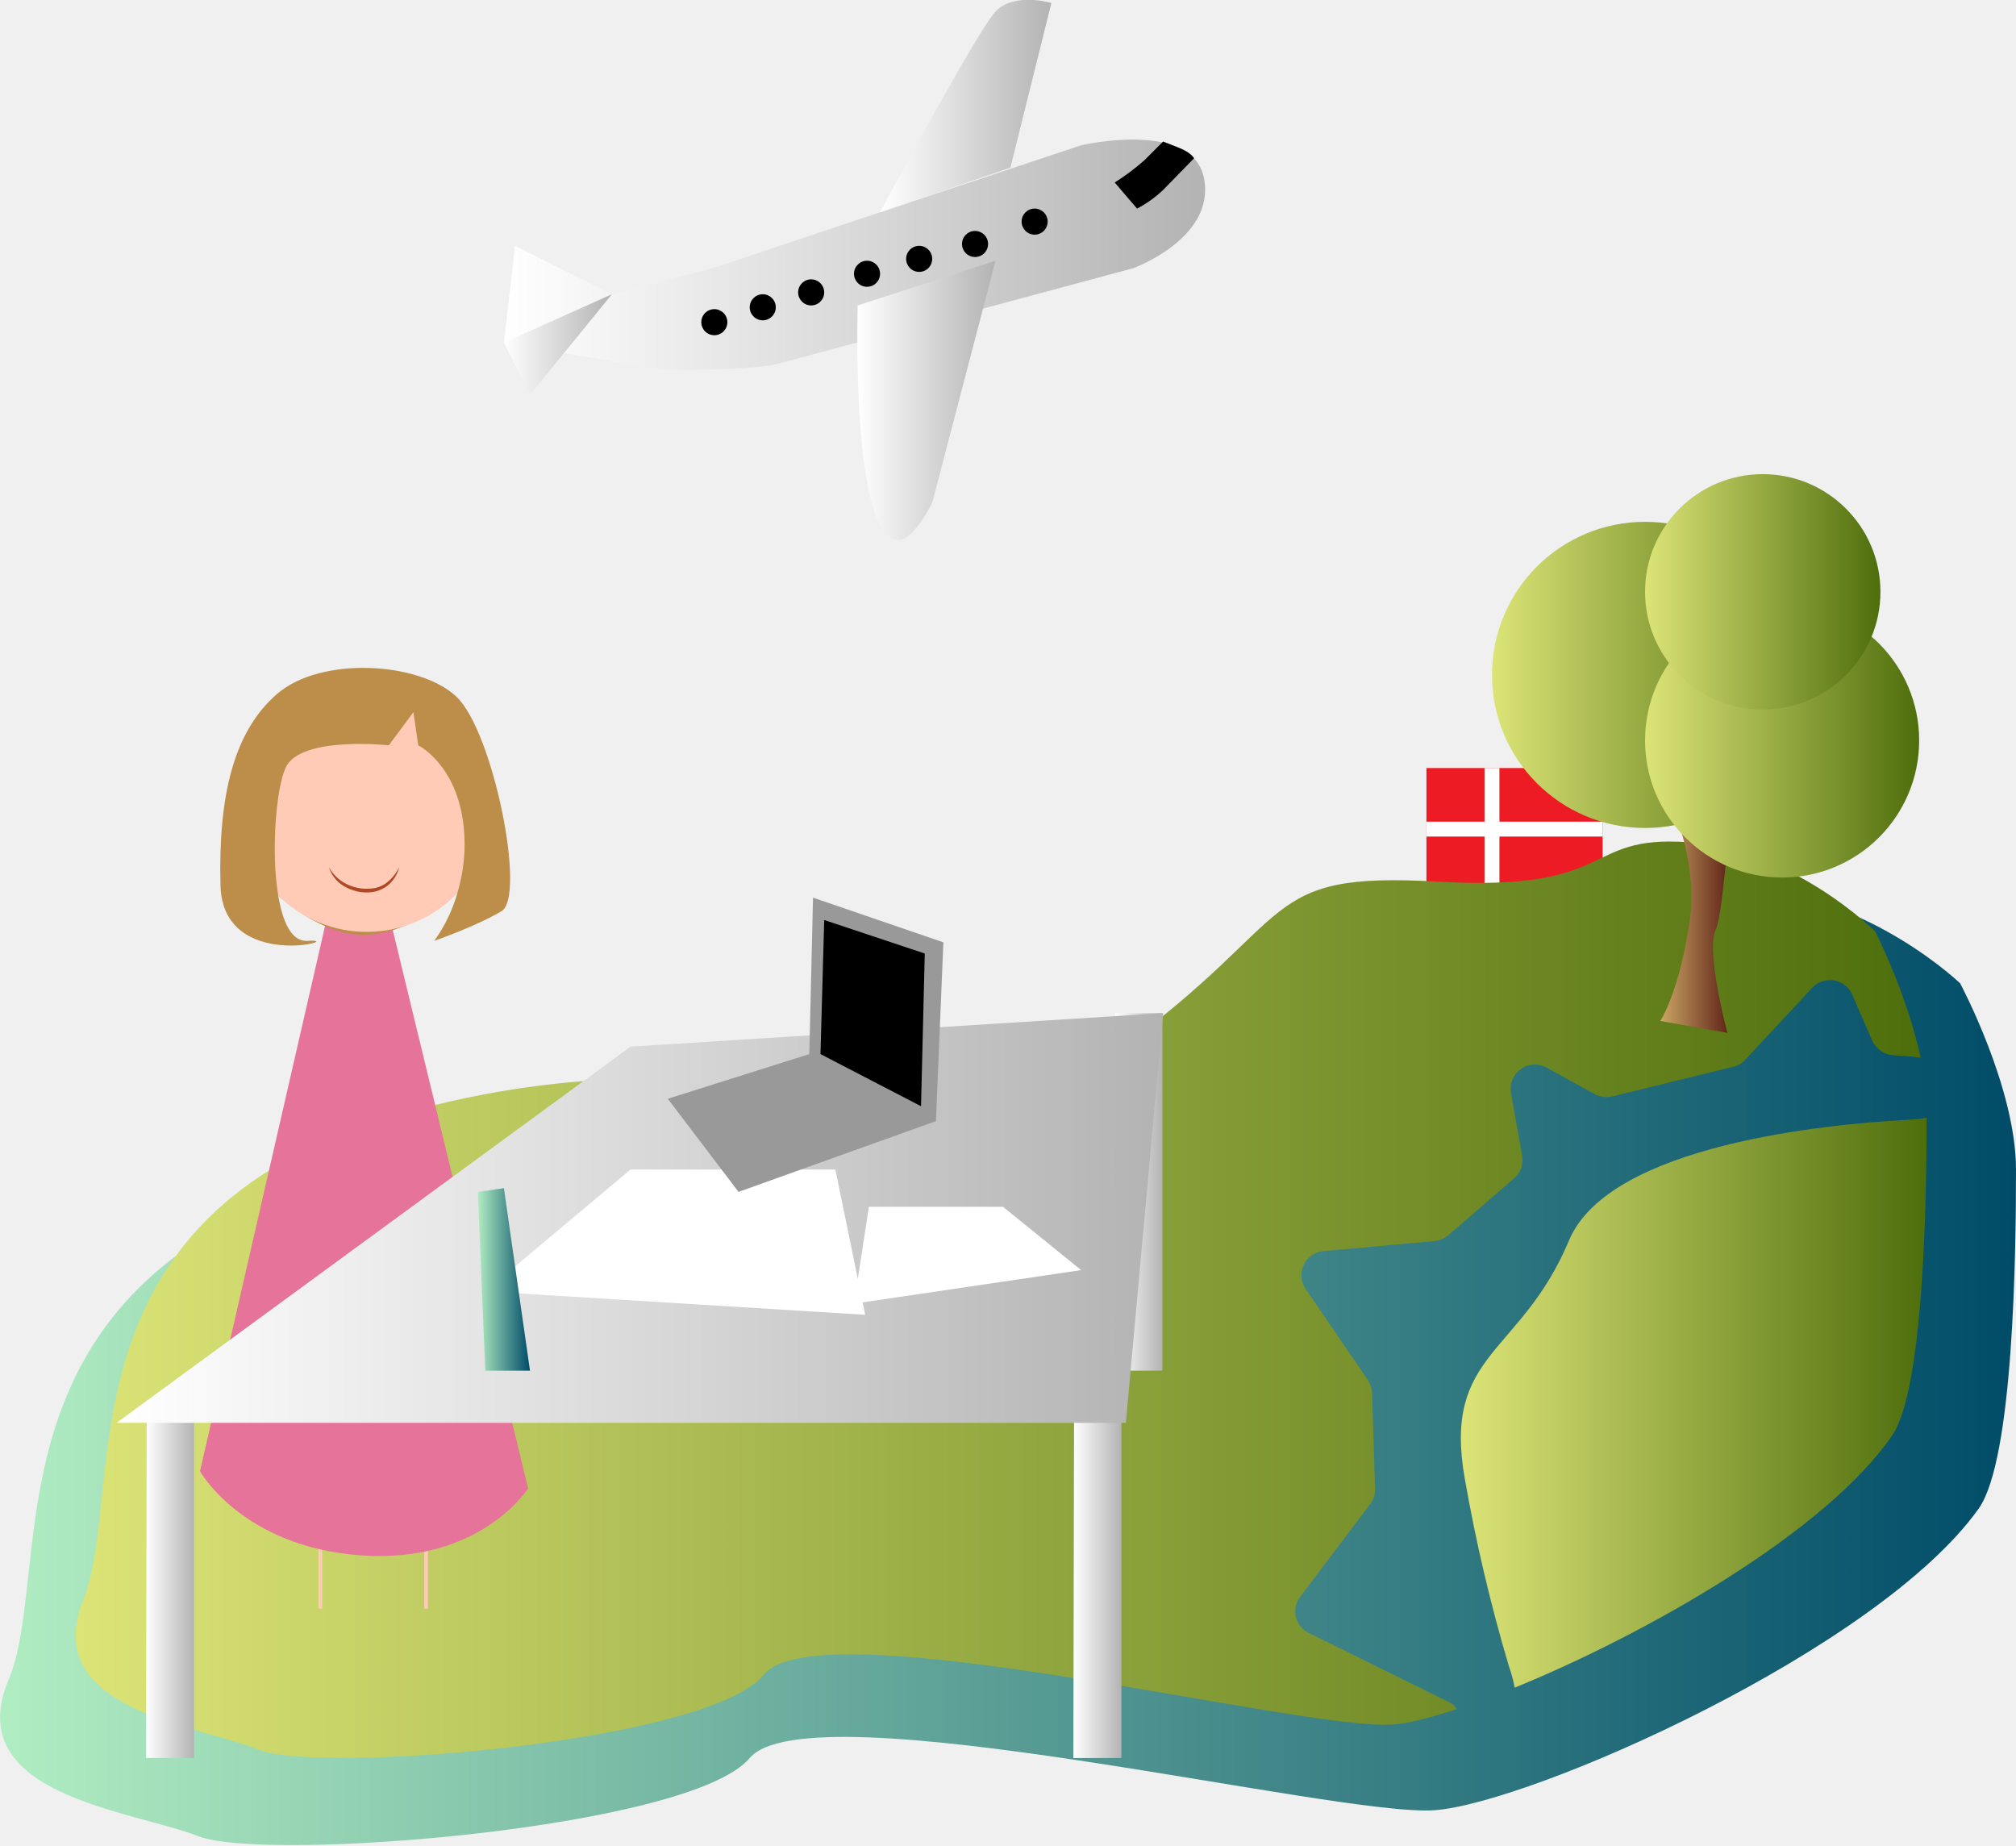
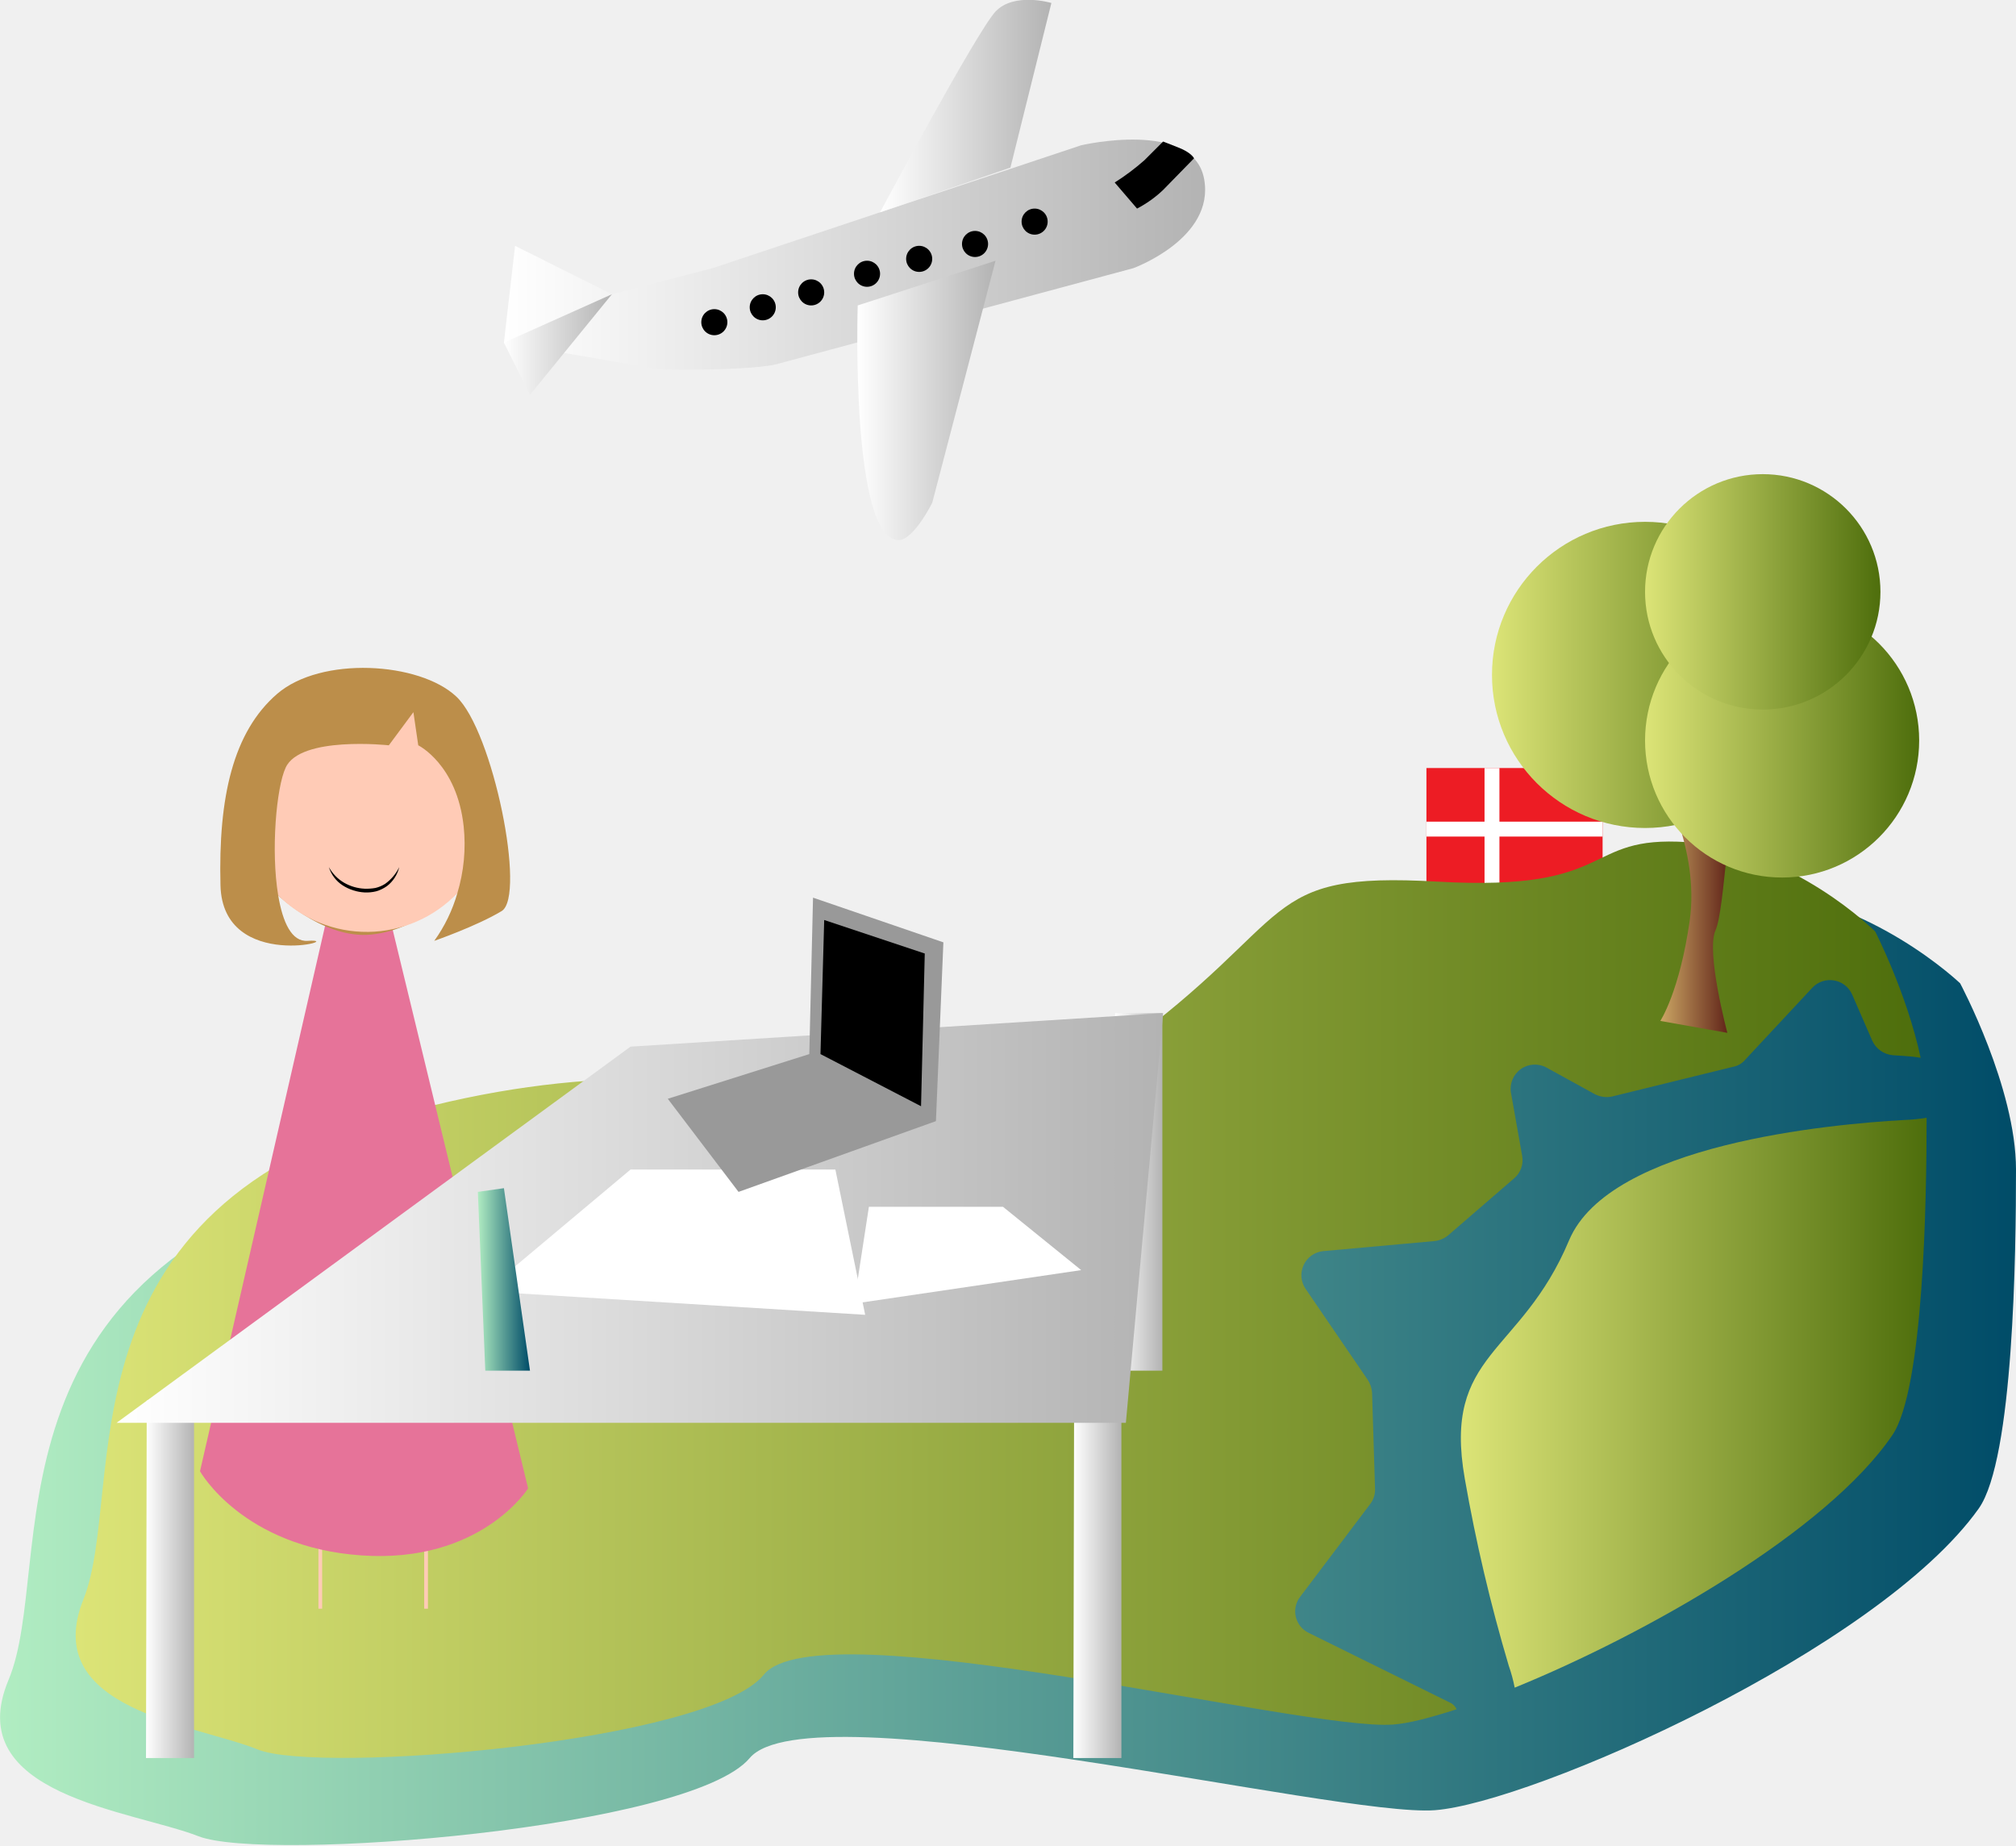
<svg xmlns="http://www.w3.org/2000/svg" xmlns:xlink="http://www.w3.org/1999/xlink" width="541.3" height="495.4" viewBox="0 0 541.3 495.4">
  <defs>
    <style>
-       .cls-1 {
+       .aad-cls-1 {
        fill: #ed1c24;
      }

-       .cls-14, .cls-2 {
+       .girlStyle-ad, .ad-cls-2 {
        fill: none;
        stroke-miterlimit: 10;
      }

-       .cls-2 {
+       .ad-cls-2 {
        stroke: #fff;
        stroke-width: 4px;
      }

-       .cls-3 {
+       .ad-cls-3 {
        fill: url(#agua);
      }

-       .cls-4 {
+       .ad-cls-4 {
        fill: url(#erva);
      }

-       .cls-5 {
+       .ad-cls-5 {
        fill: url(#erva-2);
      }

-       .cls-6 {
+       .ad-cls-6 {
        fill: url(#madeira);
      }

-       .cls-7 {
+       .ad-cls-7 {
        fill: url(#linear-gradient);
      }

-       .cls-8 {
+       .ad-cls-8 {
        fill: url(#linear-gradient-2);
      }

-       .cls-9 {
+       .ad-cls-9 {
        fill: url(#linear-gradient-3);
      }

-       .cls-10 {
-         fill: url(#white_gradient);
+       .aad-cls-10 {
+         fill: url(#ad-white_gradient);
      }

-       .cls-11 {
-         fill: url(#white_gradient-2);
+       .aad-cls-11 {
+         fill: url(#ad-white_gradient-2);
      }

-       .cls-12 {
-         fill: url(#white_gradient-3);
+       .plainGradient2-ad {
+         fill: url(#ad-white_gradient-3);
      }

-       .cls-13 {
-         fill: url(#white_gradient-4);
+       .plainGradient1-ad {
+         fill: url(#ad-white_gradient-4-ad);
      }

-       .cls-14 {
+       .girlStyle-ad {
        stroke: #ffcbb6;
      }

-       .cls-15 {
+       .colorGirl3-ad {
        fill: #e67399;
      }

-       .cls-16 {
+       .colorGirl2-ad {
        fill: #bc8e4a;
      }

-       .cls-17 {
+       .colorGirl1-ad {
        fill: #ffcbb6;
      }

-       .cls-18 {
+       .ad-white_gradient-5 {
        fill: #af4925;
      }

-       .cls-19 {
-         fill: url(#white_gradient-5);
+       .tableGradient4-ad {
+         fill: url(#ad-white_gradient-5-ad);
      }

-       .cls-20 {
-         fill: url(#white_gradient-6);
+       .tableGradient3-ad {
+         fill: url(#ad-white_gradient-6-ad);
      }

-       .cls-21 {
-         fill: url(#white_gradient-7);
+       .tableGradient2-ad {
+         fill: url(#ad-white_gradient-7-ad);
      }

-       .cls-22 {
-         fill: url(#white_gradient-8);
+       .tableGradient-ad {
+         fill: url(#ad-white_gradient-8-ad);
      }

-       .cls-23 {
+       .white-color-ad {
        fill: #fff;
      }

-       .cls-24 {
+       .computer-color1-ad {
        fill: #999;
      }

-       .cls-25 {
-         fill: url(#agua-2);
+       .aqua-gradient-ad {
+         fill: url(#aqua-ad);
      }
    </style>
    <linearGradient id="agua" x1="40.43" y1="441.75" x2="581.72" y2="441.75" gradientUnits="userSpaceOnUse">
      <stop offset="0" stop-color="#b1edc2" />
      <stop offset="1" stop-color="#004c68" />
    </linearGradient>
    <linearGradient id="erva" x1="432.66" y1="451.31" x2="557.71" y2="451.31" gradientUnits="userSpaceOnUse">
      <stop offset="0" stop-color="#dce477" />
      <stop offset="1" stop-color="#4e6e0c" />
    </linearGradient>
    <linearGradient id="erva-2" data-name="erva" x1="60.72" y1="423.66" x2="556.09" y2="423.66" xlink:href="#erva" />
    <linearGradient id="madeira" x1="486.19" y1="318.11" x2="507.66" y2="318.11" gradientUnits="userSpaceOnUse">
      <stop offset="0" stop-color="#cca664" />
      <stop offset="1" stop-color="#4e0e0c" />
    </linearGradient>
    <linearGradient id="linear-gradient" x1="400.57" y1="181.17" x2="482.84" y2="181.17" xlink:href="#erva" />
    <linearGradient id="linear-gradient-2" x1="441.7" y1="198.84" x2="515.28" y2="198.84" xlink:href="#erva" />
    <linearGradient id="linear-gradient-3" x1="441.7" y1="158.86" x2="504.85" y2="158.86" xlink:href="#erva" />
-     <linearGradient id="white_gradient" data-name="white gradient" x1="175.72" y1="143.05" x2="364" y2="143.05" gradientUnits="userSpaceOnUse">
+     <linearGradient id="ad-white_gradient" data-name="white gradient" x1="175.72" y1="143.05" x2="364" y2="143.05" gradientUnits="userSpaceOnUse">
      <stop offset="0" stop-color="#fff" />
      <stop offset="1" stop-color="#b3b3b3" />
    </linearGradient>
-     <linearGradient id="white_gradient-2" x1="135.28" y1="92.5" x2="164.28" y2="92.5" xlink:href="#white_gradient" />
-     <linearGradient id="white_gradient-3" x1="270.61" y1="182.16" x2="307.72" y2="182.16" xlink:href="#white_gradient" />
-     <linearGradient id="white_gradient-4" x1="276.72" y1="103.16" x2="322.72" y2="103.16" xlink:href="#white_gradient" />
-     <linearGradient id="white_gradient-5" x1="39.2" y1="424" x2="52.13" y2="424" xlink:href="#white_gradient" />
-     <linearGradient id="white_gradient-6" x1="288.2" y1="424" x2="301.13" y2="424" xlink:href="#white_gradient" />
-     <linearGradient id="white_gradient-7" x1="299.2" y1="320" x2="312.13" y2="320" xlink:href="#white_gradient" />
-     <linearGradient id="white_gradient-8" x1="31.28" y1="327" x2="312.28" y2="327" xlink:href="#white_gradient" />
-     <linearGradient id="agua-2" data-name="agua" x1="128.28" y1="343.5" x2="142.28" y2="343.5" xlink:href="#agua" />
+     <linearGradient id="ad-white_gradient-2" x1="135.28" y1="92.5" x2="164.28" y2="92.5" xlink:href="#ad-white_gradient" />
+     <linearGradient id="ad-white_gradient-3" x1="270.61" y1="182.16" x2="307.72" y2="182.16" xlink:href="#ad-white_gradient" />
+     <linearGradient id="ad-white_gradient-4-ad" x1="276.72" y1="103.16" x2="322.72" y2="103.16" xlink:href="#ad-white_gradient" />
+     <linearGradient id="ad-white_gradient-5-ad" x1="39.2" y1="424" x2="52.13" y2="424" xlink:href="#ad-white_gradient" />
+     <linearGradient id="ad-white_gradient-6-ad" x1="288.2" y1="424" x2="301.13" y2="424" xlink:href="#ad-white_gradient" />
+     <linearGradient id="ad-white_gradient-7-ad" x1="299.2" y1="320" x2="312.13" y2="320" xlink:href="#ad-white_gradient" />
+     <linearGradient id="ad-white_gradient-8-ad" x1="31.28" y1="327" x2="312.28" y2="327" xlink:href="#ad-white_gradient" />
+     <linearGradient id="aqua-ad" data-name="agua" x1="128.28" y1="343.5" x2="142.28" y2="343.5" xlink:href="#agua" />
  </defs>
  <g id="flag-ad">
    <g>
-       <rect class="cls-1" x="383" y="206.2" width="47.3" height="32.84" />
-       <line class="cls-2" x1="400.6" y1="206.2" x2="400.6" y2="239" />
-       <line class="cls-2" x1="383" y1="222.6" x2="430.3" y2="222.6" />
+       <rect class="aad-cls-1" x="383" y="206.2" width="47.3" height="32.84" />
+       <line class="ad-cls-2" x1="400.6" y1="206.2" x2="400.6" y2="239" />
+       <line class="ad-cls-2" x1="383" y1="222.6" x2="430.3" y2="222.6" />
    </g>
  </g>
  <g id="danmark">
-     <path id="lake" class="cls-3" d="M566.7,338.7s15,28,15,50-.6,77.7-10,91c-27,38-120,79-146,81s-168-33-184-14-130,28-148,21-64-11-51-42-10-110,97-137,153,20,206-17,40-50,93-47,42-13,73-11S566.7,338.7,566.7,338.7Z" transform="translate(-40.4 -74.7)" />
+     <path id="lake" class="ad-cls-3" d="M566.7,338.7s15,28,15,50-.6,77.7-10,91c-27,38-120,79-146,81s-168-33-184-14-130,28-148,21-64-11-51-42-10-110,97-137,153,20,206-17,40-50,93-47,42-13,73-11S566.7,338.7,566.7,338.7Z" transform="translate(-40.4 -74.7)" />
    <g id="ground-ad">
-       <path class="cls-4" d="M551.6,375.4c-19.5,1.1-79,6.4-89.9,32.3-13,31-34,30-28,64a445.1,445.1,0,0,0,11.8,50.2,41.8,41.8,0,0,1,1.6,5.9c35.1-14.3,83.7-41.8,101.4-67.8,8.4-12.3,9.2-62.9,9.2-85.2A48.2,48.2,0,0,1,551.6,375.4Z" transform="translate(-40.4 -74.7)" />
-       <path class="cls-5" d="M430.1,532l-38.3-18.9a6.4,6.4,0,0,1-2.3-9.7l18.8-24.9a6.3,6.3,0,0,0,1.3-4.1l-.8-25.8a7,7,0,0,0-1.2-3.5L391,420.8a6.5,6.5,0,0,1,4.7-10.2l29.9-2.7a6.9,6.9,0,0,0,3.7-1.6l17.6-15.2a6.4,6.4,0,0,0,2.2-6.1l-3-16.9a6.5,6.5,0,0,1,9.5-6.8l12.9,7.1a6.9,6.9,0,0,0,4.7.7l32.6-8a5.5,5.5,0,0,0,3.2-1.9l18-19.3a6.5,6.5,0,0,1,10.7,1.8l5.4,12.4a6.7,6.7,0,0,0,5.5,3.9l3.1.2c1.1.1,2.8.2,4.4.5-3.7-17.3-12.2-33.9-12.2-33.9s-22-22.1-50.5-24-18.3,13.4-67,10.6-36.7,9.6-85.4,45-90.9-9.5-189.1,16.3S74.7,474.4,62.8,504.1s30.3,33.6,46.8,40.3,121.2-1.9,135.9-20.1,145.1,15.3,169,13.4c4.1-.3,9.9-1.8,17-4.1A3.8,3.8,0,0,0,430.1,532Z" transform="translate(-40.4 -74.7)" />
+       <path class="ad-cls-4" d="M551.6,375.4c-19.5,1.1-79,6.4-89.9,32.3-13,31-34,30-28,64a445.1,445.1,0,0,0,11.8,50.2,41.8,41.8,0,0,1,1.6,5.9c35.1-14.3,83.7-41.8,101.4-67.8,8.4-12.3,9.2-62.9,9.2-85.2A48.2,48.2,0,0,1,551.6,375.4Z" transform="translate(-40.4 -74.7)" />
+       <path class="ad-cls-5" d="M430.1,532l-38.3-18.9a6.4,6.4,0,0,1-2.3-9.7l18.8-24.9a6.3,6.3,0,0,0,1.3-4.1l-.8-25.8a7,7,0,0,0-1.2-3.5L391,420.8a6.5,6.5,0,0,1,4.7-10.2l29.9-2.7a6.9,6.9,0,0,0,3.7-1.6l17.6-15.2a6.4,6.4,0,0,0,2.2-6.1l-3-16.9a6.5,6.5,0,0,1,9.5-6.8l12.9,7.1a6.9,6.9,0,0,0,4.7.7l32.6-8a5.5,5.5,0,0,0,3.2-1.9l18-19.3a6.5,6.5,0,0,1,10.7,1.8l5.4,12.4a6.7,6.7,0,0,0,5.5,3.9l3.1.2c1.1.1,2.8.2,4.4.5-3.7-17.3-12.2-33.9-12.2-33.9s-22-22.1-50.5-24-18.3,13.4-67,10.6-36.7,9.6-85.4,45-90.9-9.5-189.1,16.3S74.7,474.4,62.8,504.1s30.3,33.6,46.8,40.3,121.2-1.9,135.9-20.1,145.1,15.3,169,13.4c4.1-.3,9.9-1.8,17-4.1A3.8,3.8,0,0,0,430.1,532Z" transform="translate(-40.4 -74.7)" />
    </g>
    <g id="tree-ad">
-       <path class="cls-6" d="M486.2,284.2s10.6,18.5,7.9,37.6-7.9,27-7.9,27l18,3.2s-5.8-21.7-3.2-27.5,3.2-35,6.4-36.1S486.2,284.2,486.2,284.2Z" transform="translate(-40.4 -74.7)" />
-       <circle class="cls-7" cx="441.7" cy="181.2" r="41.1" />
-       <circle class="cls-8" cx="478.5" cy="198.8" r="36.8" />
-       <circle class="cls-9" cx="473.3" cy="158.9" r="31.6" />
+       <path class="ad-cls-6" d="M486.2,284.2s10.6,18.5,7.9,37.6-7.9,27-7.9,27l18,3.2s-5.8-21.7-3.2-27.5,3.2-35,6.4-36.1S486.2,284.2,486.2,284.2Z" transform="translate(-40.4 -74.7)" />
+       <circle class="ad-cls-7" cx="441.7" cy="181.2" r="41.1" />
+       <circle class="ad-cls-8" cx="478.5" cy="198.8" r="36.8" />
+       <circle class="ad-cls-9" cx="473.3" cy="158.9" r="31.6" />
    </g>
  </g>
  <g id="plain">
-     <path class="cls-10" d="M231.7,146.7l99-33s30-7,33,9-19,24-19,24l-95.9,25.8c-5.3,1.4-26.6,1.8-32.1,1.2l-41-7,3-26,26,13Z" transform="translate(-40.4 -74.7)" />
-     <polygon class="cls-11" points="164.3 79 135.3 92 142.3 106 164.3 79" />
-     <path class="cls-12" d="M307.7,144.7l-17,65s-5,10-9,10c-13,0-11-63-11-63Z" transform="translate(-40.4 -74.7)" />
-     <path class="cls-13" d="M311.7,119.7l11-44.2s-10-3-15,2.3-31,53.9-31,53.9Z" transform="translate(-40.4 -74.7)" />
+     <path class="aad-cls-10" d="M231.7,146.7l99-33s30-7,33,9-19,24-19,24l-95.9,25.8c-5.3,1.4-26.6,1.8-32.1,1.2l-41-7,3-26,26,13Z" transform="translate(-40.4 -74.7)" />
+     <polygon class="aad-cls-11" points="164.3 79 135.3 92 142.3 106 164.3 79" />
+     <path class="plainGradient2-ad" d="M307.7,144.7l-17,65s-5,10-9,10c-13,0-11-63-11-63Z" transform="translate(-40.4 -74.7)" />
+     <path class="plainGradient1-ad" d="M311.7,119.7l11-44.2s-10-3-15,2.3-31,53.9-31,53.9Z" transform="translate(-40.4 -74.7)" />
    <circle cx="191.8" cy="86.5" r="3.5" />
    <circle cx="204.8" cy="82.5" r="3.5" />
    <circle cx="217.8" cy="78.5" r="3.5" />
    <circle cx="232.8" cy="73.5" r="3.5" />
    <circle cx="246.8" cy="69.5" r="3.5" />
    <circle cx="261.8" cy="65.5" r="3.5" />
    <circle cx="277.8" cy="59.5" r="3.5" />
    <path d="M350.8,112.6" transform="translate(-40.4 -74.7)" />
    <path d="M339.7,123.7l6,7a30.8,30.8,0,0,0,7-5l8.3-8.5s-.7-1.6-4.5-3l-3.8-1.5-5,5A62.2,62.2,0,0,1,339.7,123.7Z" transform="translate(-40.4 -74.7)" />
  </g>
  <g id="girl-ad">
    <g>
-       <line class="cls-14" x1="86" y1="415.7" x2="86" y2="431.9" />
-       <line class="cls-14" x1="114.4" y1="415.6" x2="114.4" y2="431.9" />
-       <path class="cls-15" d="M128.8,318.4,94.1,469.7s11.4,20.4,43.4,22.6,44.7-18,44.7-18L144.4,318.4l-4.9,2.8a5.5,5.5,0,0,1-5.8,0Z" transform="translate(-40.4 -74.7)" />
-       <path class="cls-16" d="M162.9,261.7c-9.9-9.3-36.3-10.9-48.1-.7S99,288.7,99.6,312.4s34.8,14.1,23.4,14.9c-4.3.3-6.7-5-7.9-12.2-3-3,9.2,10.3,22.5,10.6s26.6-12.3,25.6-11.2a41.6,41.6,0,0,1-6.2,12.8s11.5-4,18.1-8S172.8,270.9,162.9,261.7Z" transform="translate(-40.4 -74.7)" />
-       <path class="cls-17" d="M164.9,296.6c-1.8-16.7-12.2-21.8-12.2-21.8l-1.3-8.9-6.6,8.9s-23.8-2.6-27.7,6c-2.5,5.3-4,22.4-2,34.3a33.7,33.7,0,0,0,48.1-.6A45.5,45.5,0,0,0,164.9,296.6Z" transform="translate(-40.4 -74.7)" />
-       <path class="cls-18" d="M128.7,307.5a11,11,0,0,0,4.1,4.2,12.1,12.1,0,0,0,5.5,1.6,13.7,13.7,0,0,0,2.9-.2,8.5,8.5,0,0,0,2.6-1.1,11.9,11.9,0,0,0,3.8-4.5,9.1,9.1,0,0,1-3.3,5.1,9.7,9.7,0,0,1-2.9,1.4,10.9,10.9,0,0,1-3.1.3,12.1,12.1,0,0,1-5.9-1.9A9,9,0,0,1,128.7,307.5Z" transform="translate(-40.4 -74.7)" />
+       <line class="girlStyle-ad" x1="86" y1="415.7" x2="86" y2="431.9" />
+       <line class="girlStyle-ad" x1="114.4" y1="415.6" x2="114.4" y2="431.9" />
+       <path class="colorGirl3-ad" d="M128.8,318.4,94.1,469.7s11.4,20.4,43.4,22.6,44.7-18,44.7-18L144.4,318.4l-4.9,2.8a5.5,5.5,0,0,1-5.8,0Z" transform="translate(-40.4 -74.7)" />
+       <path class="colorGirl2-ad" d="M162.9,261.7c-9.9-9.3-36.3-10.9-48.1-.7S99,288.7,99.6,312.4s34.8,14.1,23.4,14.9c-4.3.3-6.7-5-7.9-12.2-3-3,9.2,10.3,22.5,10.6s26.6-12.3,25.6-11.2a41.6,41.6,0,0,1-6.2,12.8s11.5-4,18.1-8S172.8,270.9,162.9,261.7Z" transform="translate(-40.4 -74.7)" />
+       <path class="colorGirl1-ad" d="M164.9,296.6c-1.8-16.7-12.2-21.8-12.2-21.8l-1.3-8.9-6.6,8.9s-23.8-2.6-27.7,6c-2.5,5.3-4,22.4-2,34.3a33.7,33.7,0,0,0,48.1-.6A45.5,45.5,0,0,0,164.9,296.6Z" transform="translate(-40.4 -74.7)" />
+       <path class="aad-cls-18" d="M128.7,307.5a11,11,0,0,0,4.1,4.2,12.1,12.1,0,0,0,5.5,1.6,13.7,13.7,0,0,0,2.9-.2,8.5,8.5,0,0,0,2.6-1.1,11.9,11.9,0,0,0,3.8-4.5,9.1,9.1,0,0,1-3.3,5.1,9.7,9.7,0,0,1-2.9,1.4,10.9,10.9,0,0,1-3.1.3,12.1,12.1,0,0,1-5.9-1.9A9,9,0,0,1,128.7,307.5Z" transform="translate(-40.4 -74.7)" />
    </g>
  </g>
  <g id="table-group-ad">
    <g id="table-ad">
-       <polygon class="cls-19" points="39.4 376 39.2 472 52.1 472 52.1 376 39.4 376" />
-       <polygon class="cls-20" points="288.4 376 288.2 472 301.1 472 301.1 376 288.4 376" />
-       <polygon class="cls-21" points="299.4 272 299.2 368 312.1 368 312.1 272 299.4 272" />
-       <polygon class="cls-22" points="31.3 382 169.3 281 312.3 272 302.3 382 31.3 382" />
+       <polygon class="tableGradient4-ad" points="39.4 376 39.2 472 52.1 472 52.1 376 39.4 376" />
+       <polygon class="tableGradient3-ad" points="288.4 376 288.2 472 301.1 472 301.1 376 288.4 376" />
+       <polygon class="tableGradient2-ad" points="299.4 272 299.2 368 312.1 368 312.1 272 299.4 272" />
+       <polygon class="tableGradient-ad" points="31.3 382 169.3 281 312.3 272 302.3 382 31.3 382" />
    </g>
-     <polygon class="cls-23" points="169.3 314 130.3 346.7 232.3 353 224.3 314 169.3 314" />
-     <polygon class="cls-23" points="252.3 324 269.3 324 290.3 341 229.3 350 233.3 324 252.3 324" />
+     <polygon class="white-color-ad" points="169.3 314 130.3 346.7 232.3 353 224.3 314 169.3 314" />
+     <polygon class="white-color-ad" points="252.3 324 269.3 324 290.3 341 229.3 350 233.3 324 252.3 324" />
    <g id="computer-ad">
-       <polygon class="cls-24" points="179.3 295 198.3 320 251.3 301 253.3 253 218.3 241 217.3 283 179.3 295" />
+       <polygon class="computer-color1-ad" points="179.3 295 198.3 320 251.3 301 253.3 253 218.3 241 217.3 283 179.3 295" />
      <polygon points="221.3 247 220.3 283 247.3 297 248.3 256 221.3 247" />
    </g>
-     <polygon class="cls-25" points="128.3 320 130.3 368 142.3 368 135.3 319 128.3 320" />
+     <polygon class="aqua-gradient-ad" points="128.3 320 130.3 368 142.3 368 135.3 319 128.3 320" />
  </g>
</svg>
